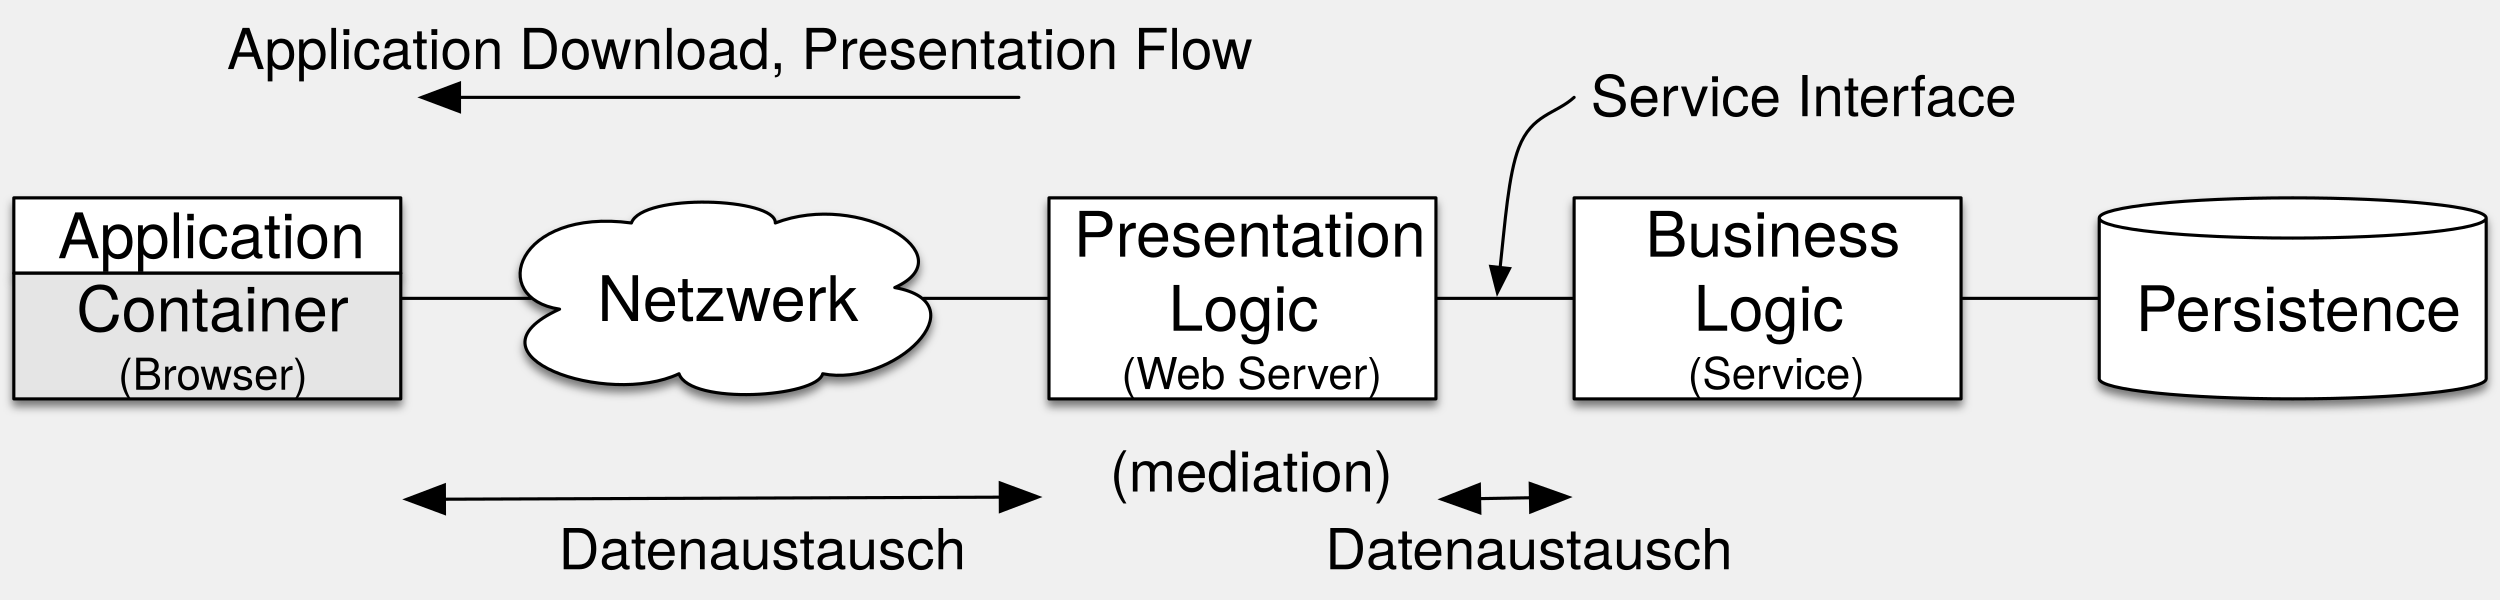
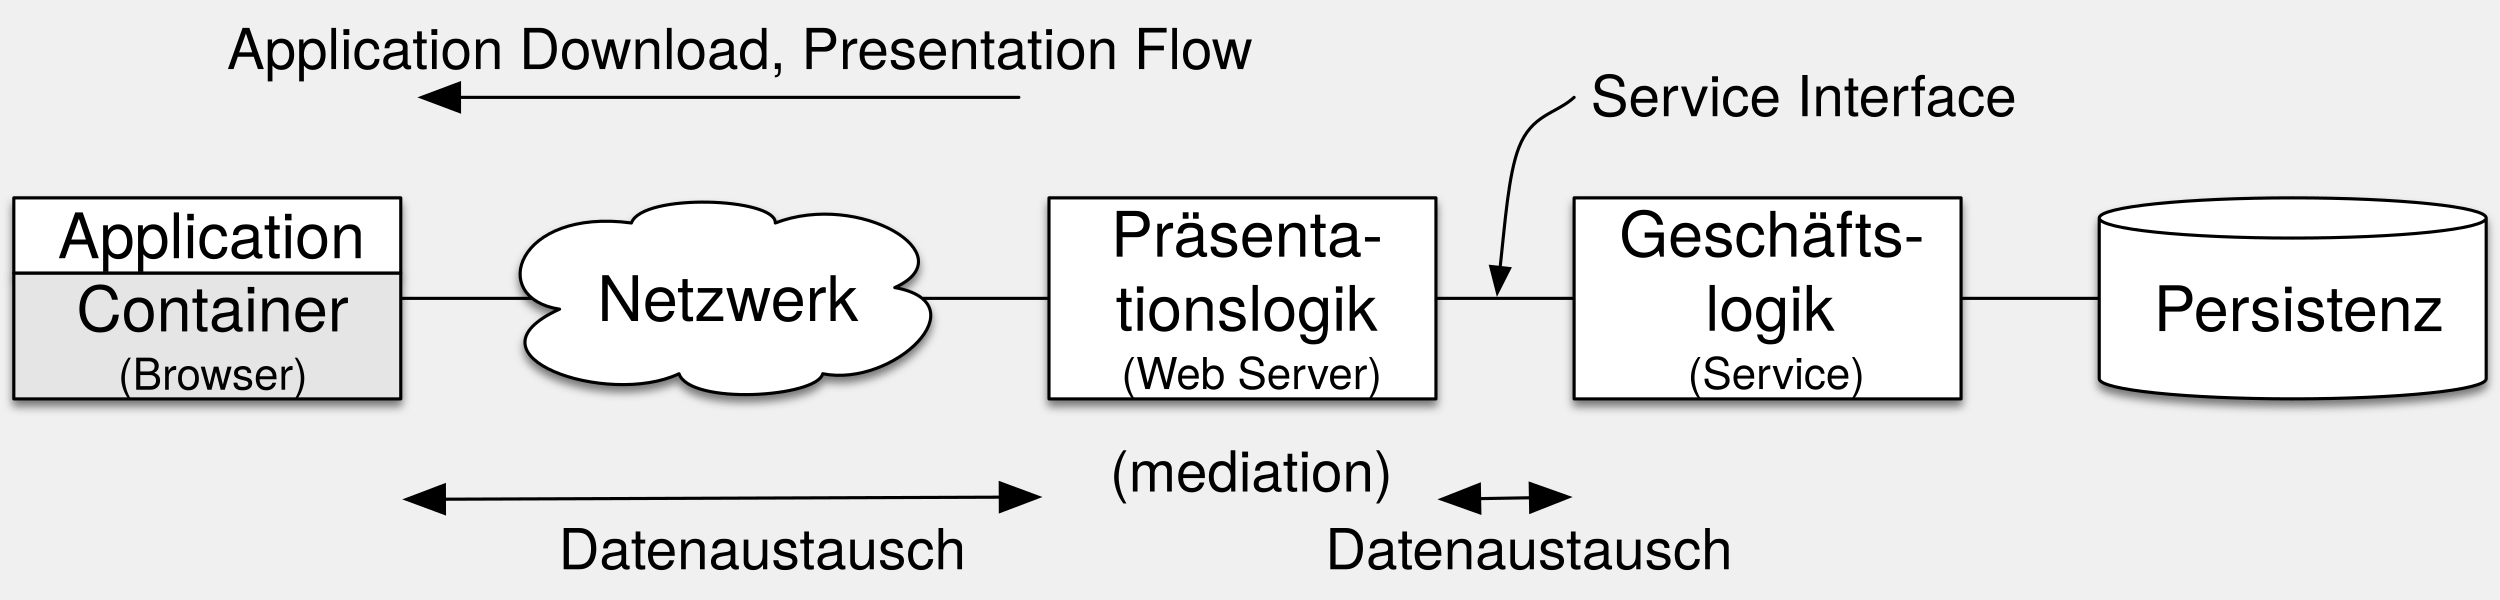
<svg xmlns="http://www.w3.org/2000/svg" version="1.1" viewBox="114 184 796 191" width="796" height="191">
  <defs>
    <filter id="Shadow" filterUnits="userSpaceOnUse" x="34.4" y="164.9">
      <feGaussianBlur in="SourceAlpha" result="blur" stdDeviation="1.308" />
      <feOffset in="blur" result="offset" dx="0" dy="2" />
      <feFlood flood-color="black" flood-opacity=".5" result="flood" />
      <feComposite in="flood" in2="offset" operator="in" />
    </filter>
    <filter id="Shadow_2" filterUnits="userSpaceOnUse" x="34.4" y="164.9">
      <feGaussianBlur in="SourceAlpha" result="blur" stdDeviation="1.308" />
      <feOffset in="blur" result="offset" dx="0" dy="2" />
      <feFlood flood-color="black" flood-opacity=".5" result="flood" />
      <feComposite in="flood" in2="offset" operator="in" result="color" />
      <feMerge>
        <feMergeNode in="color" />
        <feMergeNode in="SourceGraphic" />
      </feMerge>
    </filter>
    <marker orient="auto" overflow="visible" markerUnits="strokeWidth" id="FilledArrow_Marker" stroke-linejoin="miter" stroke-miterlimit="10" viewBox="-1 -4 10 8" markerWidth="10" markerHeight="8" color="black">
      <g>
        <path d="M 8 0 L 0 -3 L 0 3 Z" fill="currentColor" stroke="currentColor" stroke-width="1" />
      </g>
    </marker>
    <marker orient="auto" overflow="visible" markerUnits="strokeWidth" id="FilledArrow_Marker_2" stroke-linejoin="miter" stroke-miterlimit="10" viewBox="-1 -6 15 12" markerWidth="15" markerHeight="12" color="black">
      <g>
        <path d="M 12 0 L 0 -4.5 L 0 4.5 Z" fill="currentColor" stroke="currentColor" stroke-width="1" />
      </g>
    </marker>
    <marker orient="auto" overflow="visible" markerUnits="strokeWidth" id="FilledArrow_Marker_3" stroke-linejoin="miter" stroke-miterlimit="10" viewBox="-14 -6 15 12" markerWidth="15" markerHeight="12" color="black">
      <g>
        <path d="M -12 0 L 0 4.5 L 0 -4.5 Z" fill="currentColor" stroke="currentColor" stroke-width="1" />
      </g>
    </marker>
  </defs>
-   <g id="web-servers-application-frontend" fill-opacity="1" stroke-opacity="1" stroke-dasharray="none" stroke="none" fill="none">
+   <g id="web-servers-application-frontend" fill="none" stroke-opacity="1" stroke-dasharray="none" fill-opacity="1" stroke="none">
    <g id="web-servers-application-frontend_Layer_1">
      <g id="Graphic_26_shadow" filter="url(#Shadow)">
        <path d="M 292.165 282.437 C 269.15 279 278.328 250.062 315.041 255 C 318.447 245.375 361.14 246.937 360.861 255 C 387.631 244.688 421.841 265.25 398.895 275.563 C 426.429 280.562 398.547 307.5 375.95 303 C 374.142 310.5 333.744 313.125 330.198 303 C 307.323 313.813 259.625 297.188 292.165 282.437 Z" fill="white" />
        <path d="M 292.165 282.437 C 269.15 279 278.328 250.062 315.041 255 C 318.447 245.375 361.14 246.937 360.861 255 C 387.631 244.688 421.841 265.25 398.895 275.563 C 426.429 280.562 398.547 307.5 375.95 303 C 374.142 310.5 333.744 313.125 330.198 303 C 307.323 313.813 259.625 297.188 292.165 282.437 Z" stroke="black" stroke-linecap="round" stroke-linejoin="round" stroke-width="1" />
      </g>
      <g id="Graphic_29_shadow" filter="url(#Shadow)">
        <path d="M 782.4 304.6 L 782.4 253.4 C 782.4 249.867 809.997 247 844 247 C 878.003 247 905.6 249.867 905.6 253.4 L 905.6 304.6 C 905.6 308.133 878.003 311 844 311 C 809.997 311 782.4 308.133 782.4 304.6" fill="white" />
        <path d="M 782.4 304.6 L 782.4 253.4 C 782.4 249.867 809.997 247 844 247 C 878.003 247 905.6 249.867 905.6 253.4 L 905.6 304.6 C 905.6 308.133 878.003 311 844 311 C 809.997 311 782.4 308.133 782.4 304.6 M 782.4 253.4 C 782.4 256.933 809.997 259.8 844 259.8 C 878.003 259.8 905.6 256.933 905.6 253.4" stroke="black" stroke-linecap="round" stroke-linejoin="round" stroke-width="1" />
      </g>
      <g id="Graphic_31_shadow" filter="url(#Shadow)">
        <rect x="448" y="247" width="123.2" height="64" fill="white" />
        <rect x="448" y="247" width="123.2" height="64" stroke="black" stroke-linecap="round" stroke-linejoin="round" stroke-width="1" />
      </g>
      <g id="Graphic_57_shadow" filter="url(#Shadow)">
        <rect x="118.4" y="271" width="123.2" height="40" fill="#e5e5e5" />
        <rect x="118.4" y="271" width="123.2" height="40" stroke="black" stroke-linecap="round" stroke-linejoin="round" stroke-width="1" />
      </g>
      <g id="Graphic_58_shadow" filter="url(#Shadow)">
        <rect x="118.4" y="247" width="123.2" height="24" fill="white" />
        <rect x="118.4" y="247" width="123.2" height="24" stroke="black" stroke-linecap="round" stroke-linejoin="round" stroke-width="1" />
      </g>
      <g id="Graphic_26">
        <path d="M 292.165 282.437 C 269.15 279 278.328 250.062 315.041 255 C 318.447 245.375 361.14 246.937 360.861 255 C 387.631 244.688 421.841 265.25 398.895 275.563 C 426.429 280.562 398.547 307.5 375.95 303 C 374.142 310.5 333.744 313.125 330.198 303 C 307.323 313.813 259.625 297.188 292.165 282.437 Z" fill="white" />
        <path d="M 292.165 282.437 C 269.15 279 278.328 250.062 315.041 255 C 318.447 245.375 361.14 246.937 360.861 255 C 387.631 244.688 421.841 265.25 398.895 275.563 C 426.429 280.562 398.547 307.5 375.95 303 C 374.142 310.5 333.744 313.125 330.198 303 C 307.323 313.813 259.625 297.188 292.165 282.437 Z" stroke="black" stroke-linecap="round" stroke-linejoin="round" stroke-width="1" />
        <text transform="translate(299.96 267.2099)" fill="black">
          <tspan font-family="Helvetica Neue" font-size="20" fill="black" x="4.27" y="19">Netzwerk</tspan>
        </text>
      </g>
      <g id="Graphic_29">
        <path d="M 782.4 304.6 L 782.4 253.4 C 782.4 249.867 809.997 247 844 247 C 878.003 247 905.6 249.867 905.6 253.4 L 905.6 304.6 C 905.6 308.133 878.003 311 844 311 C 809.997 311 782.4 308.133 782.4 304.6" fill="white" />
        <path d="M 782.4 304.6 L 782.4 253.4 C 782.4 249.867 809.997 247 844 247 C 878.003 247 905.6 249.867 905.6 253.4 L 905.6 304.6 C 905.6 308.133 878.003 311 844 311 C 809.997 311 782.4 308.133 782.4 304.6 M 782.4 253.4 C 782.4 256.933 809.997 259.8 844 259.8 C 878.003 259.8 905.6 256.933 905.6 253.4" stroke="black" stroke-linecap="round" stroke-linejoin="round" stroke-width="1" />
        <text transform="translate(787.4 270.4099)" fill="black">
-           <tspan font-family="Helvetica Neue" font-size="20" fill="black" x="6.59" y="19">Persistence</tspan>
+           <tspan font-family="Helvetica Neue" font-size="20" fill="black" x="12.34" y="19">Persistenz</tspan>
        </text>
      </g>
      <g id="Graphic_31">
        <rect x="448" y="247" width="123.2" height="64" fill="white" />
        <rect x="448" y="247" width="123.2" height="64" stroke="black" stroke-linecap="round" stroke-linejoin="round" stroke-width="1" />
        <text transform="translate(453 246.7168)" fill="black">
-           <tspan font-family="Helvetica Neue" font-size="20" fill="black" x="2.88" y="19">Presentation </tspan>
-           <tspan font-family="Helvetica Neue" font-size="20" fill="black" x="33.07" y="42.58">Logic </tspan>
+           <tspan font-family="Helvetica Neue" font-size="20" fill="black" x="14.74" y="19">Präsenta-</tspan>
+           <tspan font-family="Helvetica Neue" font-size="20" fill="black" x="16.23" y="42.58">tionslogik</tspan>
          <tspan font-family="Helvetica Neue" font-size="14" fill="black" x="18.079" y="61.16">(Web Server)</tspan>
        </text>
      </g>
      <g id="Graphic_32" filter="url(#Shadow_2)">
        <rect x="615.2" y="247" width="123.2" height="64" fill="white" />
        <rect x="615.2" y="247" width="123.2" height="64" stroke="black" stroke-linecap="round" stroke-linejoin="round" stroke-width="1" />
        <text transform="translate(620.2 246.7168)" fill="black">
-           <tspan font-family="Helvetica Neue" font-size="20" fill="black" x="17.72" y="19">Business </tspan>
-           <tspan font-family="Helvetica Neue" font-size="20" fill="black" x="33.07" y="42.58">Logic </tspan>
+           <tspan font-family="Helvetica Neue" font-size="20" fill="black" x="9.38" y="19">Geschäfts-</tspan>
+           <tspan font-family="Helvetica Neue" font-size="20" fill="black" x="36.78" y="42.58">logik</tspan>
          <tspan font-family="Helvetica Neue" font-size="14" fill="black" x="31.176" y="61.16">(Service)</tspan>
        </text>
      </g>
      <g id="Line_41">
        <path d="M 238.4 279 L 275.98 279 L 282.98 279" stroke="black" stroke-linecap="round" stroke-linejoin="round" stroke-width="1" />
      </g>
      <g id="Line_42">
        <line x1="408.113" y1="279" x2="447.5" y2="279" stroke="black" stroke-linecap="round" stroke-linejoin="round" stroke-width="1" />
      </g>
      <g id="Line_47">
        <line x1="738.9" y1="279" x2="781.9" y2="279" stroke="black" stroke-linecap="round" stroke-linejoin="round" stroke-width="1" />
      </g>
      <g id="Line_48">
        <line x1="614.7" y1="279" x2="571.7" y2="279" stroke="black" stroke-linecap="round" stroke-linejoin="round" stroke-width="1" />
      </g>
      <g id="Graphic_51">
        <text transform="translate(620.503 204)" fill="black">
          <tspan font-family="Helvetica Neue" font-size="18" fill="black" x="11368684e-20" y="17">Service Interface</tspan>
        </text>
      </g>
      <g id="Line_54">
        <path d="M 615.2 215 C 609.334 220.333 601.733 220.334 597.6 231 C 594.271 239.591 593.191 255.104 591.642 269.175" marker-end="url(#FilledArrow_Marker)" stroke="black" stroke-linecap="round" stroke-linejoin="round" stroke-width="1" />
      </g>
      <g id="Group_56">
        <g id="Graphic_58">
          <rect x="118.4" y="247" width="123.2" height="24" fill="white" />
          <rect x="118.4" y="247" width="123.2" height="24" stroke="black" stroke-linecap="round" stroke-linejoin="round" stroke-width="1" />
          <text transform="translate(123.4 247.2099)" fill="black">
            <tspan font-family="Helvetica Neue" font-size="20" fill="black" x="9" y="19">Application</tspan>
          </text>
        </g>
        <g id="Graphic_57">
          <rect x="118.4" y="271" width="123.2" height="40" fill="#e5e5e5" />
          <rect x="118.4" y="271" width="123.2" height="40" stroke="black" stroke-linecap="round" stroke-linejoin="round" stroke-width="1" />
          <text transform="translate(123.4 270.5069)" fill="black">
            <tspan font-family="Helvetica Neue" font-size="20" fill="black" x="14.92" y="19">Container</tspan>
            <tspan font-family="Helvetica Neue" font-size="14" fill="black" x="28.194" y="37.58">(Browser)</tspan>
          </text>
        </g>
      </g>
      <g id="Line_59">
        <line x1="438.4" y1="215" x2="260.3" y2="215" marker-end="url(#FilledArrow_Marker_2)" stroke="black" stroke-linecap="round" stroke-linejoin="round" stroke-width="1" />
      </g>
      <g id="Line_60">
        <line x1="432.5" y1="342.301" x2="255.5" y2="342.949" marker-end="url(#FilledArrow_Marker_2)" marker-start="url(#FilledArrow_Marker_3)" stroke="black" stroke-linecap="round" stroke-linejoin="round" stroke-width="1" />
      </g>
      <g id="Line_61">
        <line x1="601.302" y1="342.487" x2="585.098" y2="342.763" marker-end="url(#FilledArrow_Marker_2)" marker-start="url(#FilledArrow_Marker_3)" stroke="black" stroke-linecap="round" stroke-linejoin="round" stroke-width="1" />
      </g>
      <g id="Graphic_62">
        <text transform="translate(467.426 323.5)" fill="black">
          <tspan font-family="Helvetica Neue" font-size="18" fill="black" x="8952838e-19" y="17">(mediation)</tspan>
        </text>
      </g>
      <g id="Graphic_63">
        <text transform="translate(535.962 348.25)" fill="black">
          <tspan font-family="Helvetica Neue" font-size="18" fill="black" x="0" y="17">Datenaustausch</tspan>
        </text>
      </g>
      <g id="Graphic_64">
        <text transform="translate(291.862 348.25)" fill="black">
          <tspan font-family="Helvetica Neue" font-size="18" fill="black" x="0" y="17">Datenaustausch</tspan>
        </text>
      </g>
      <g id="Graphic_65">
        <text transform="translate(186.256 189)" fill="black">
          <tspan font-family="Helvetica Neue" font-size="18" fill="black" x="0" y="17">Application Download, Presentation Flow</tspan>
        </text>
      </g>
    </g>
  </g>
</svg>
